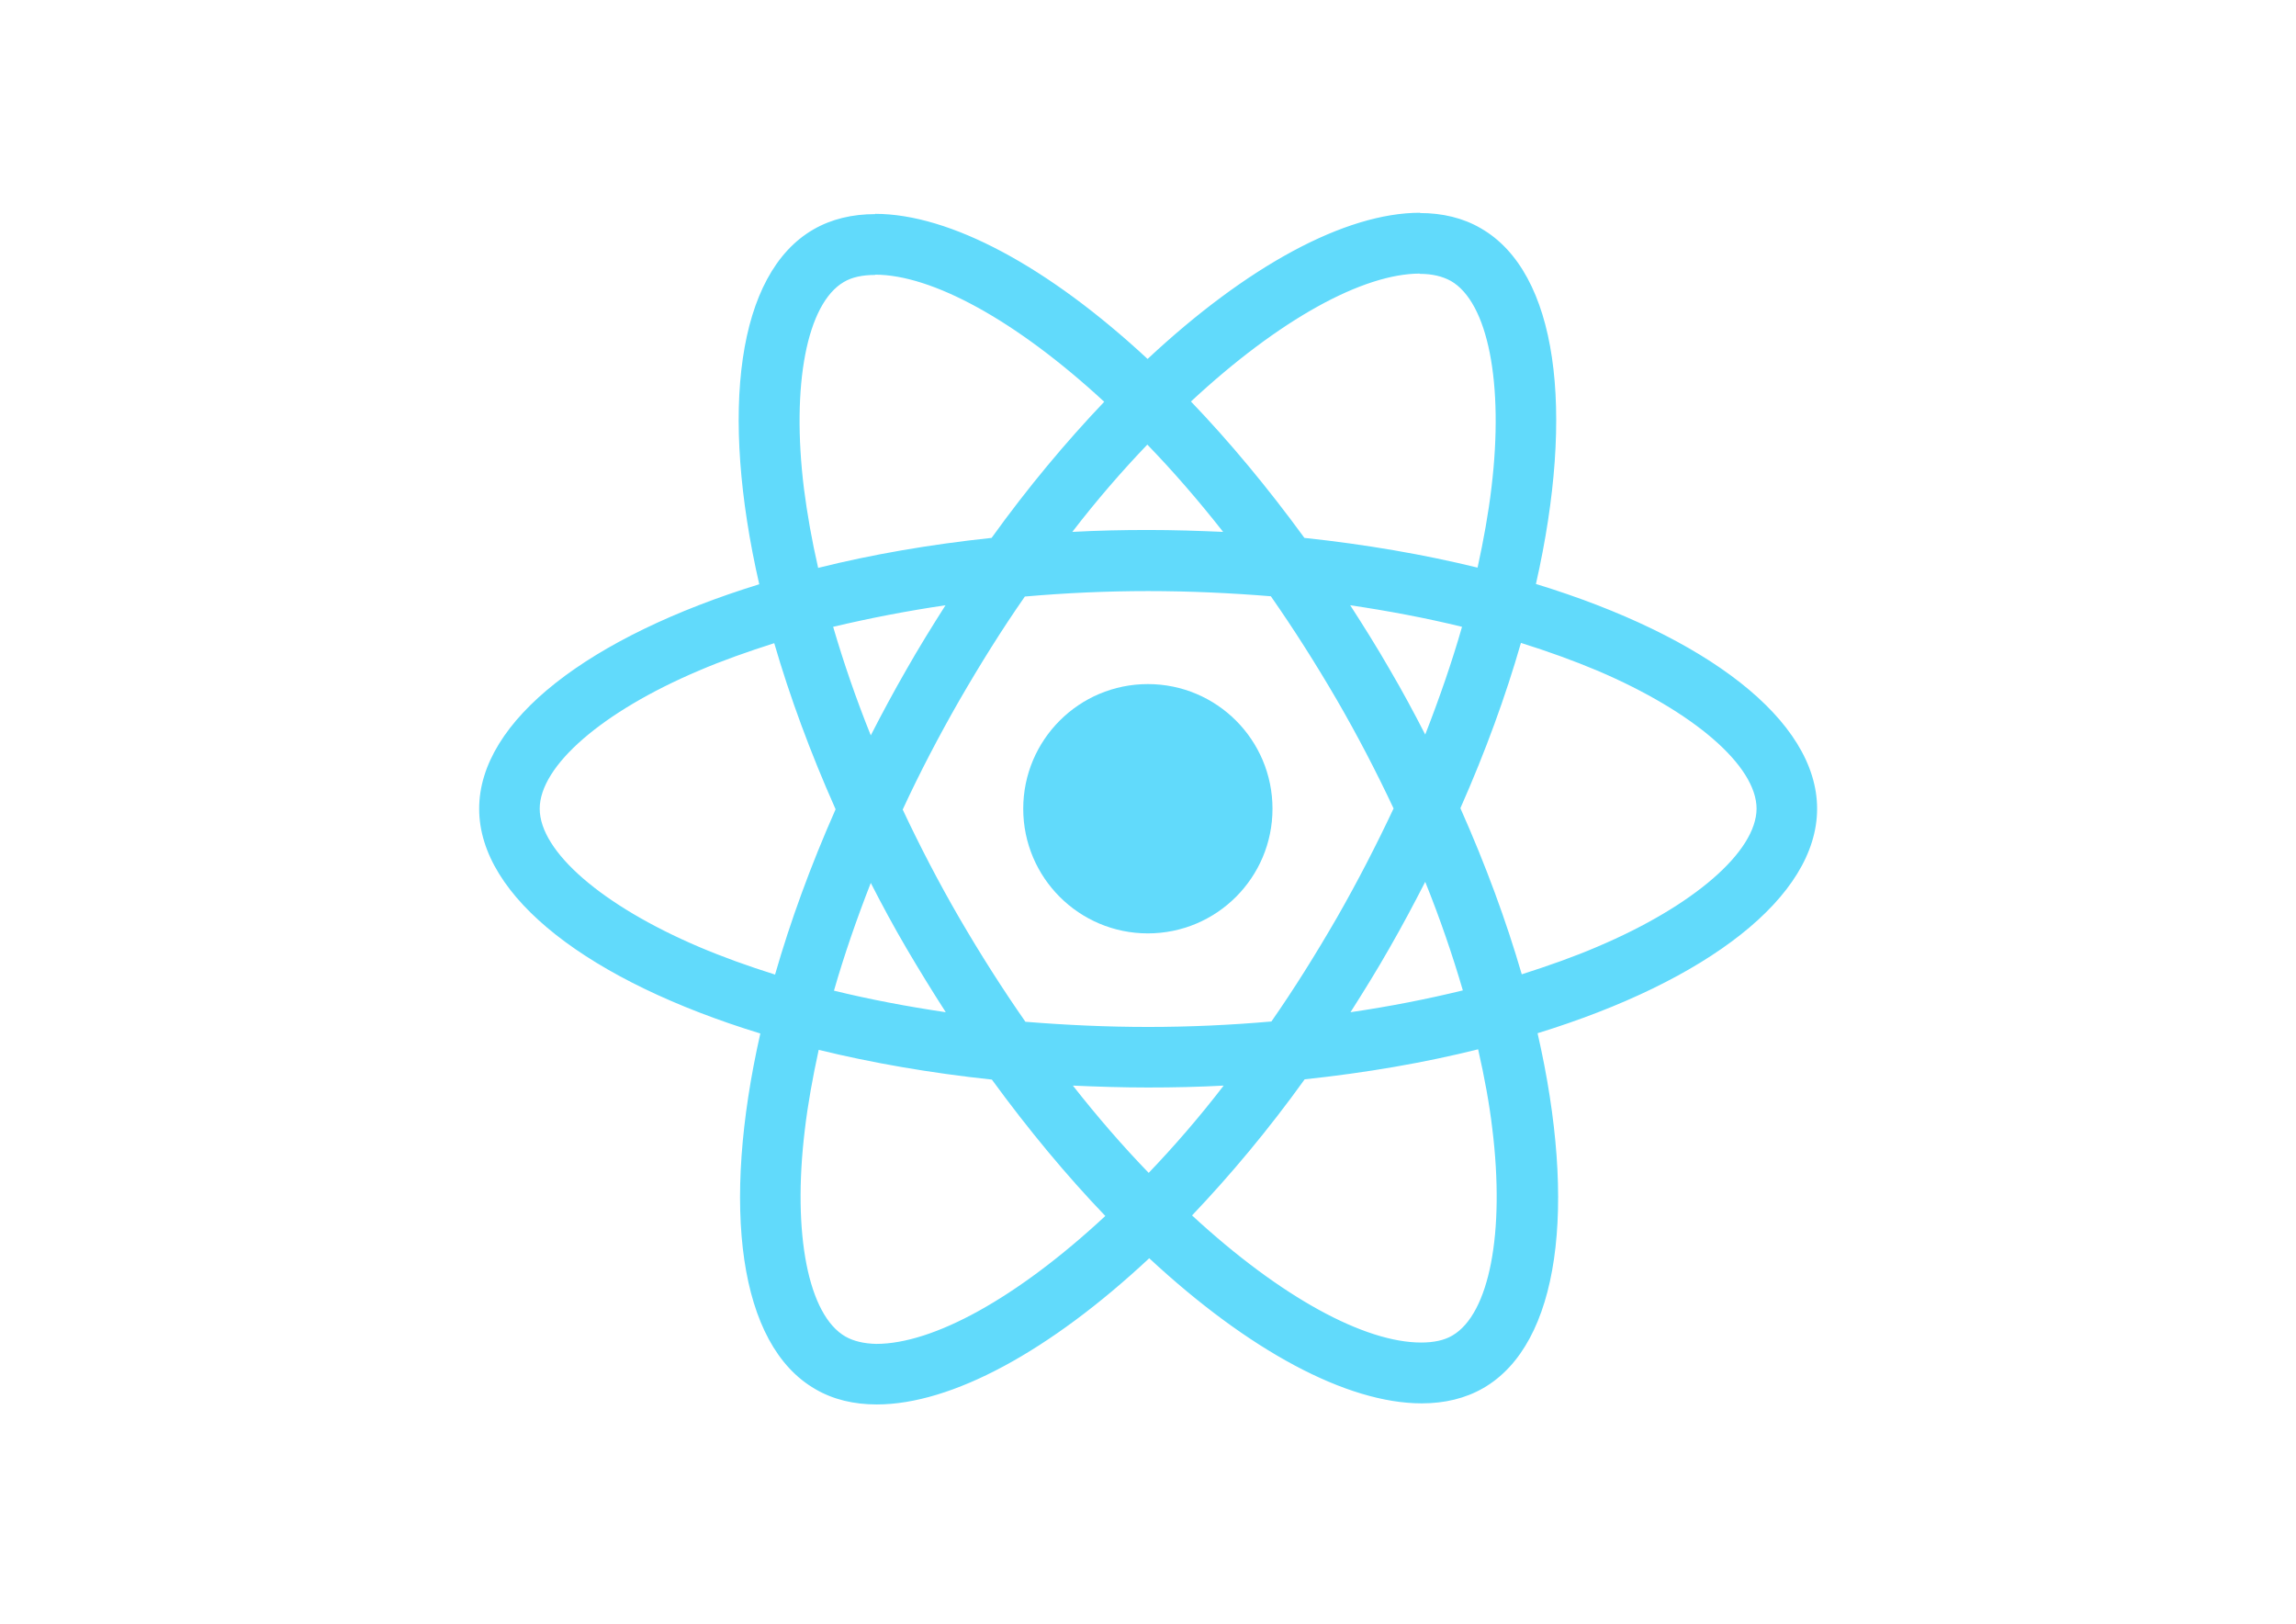
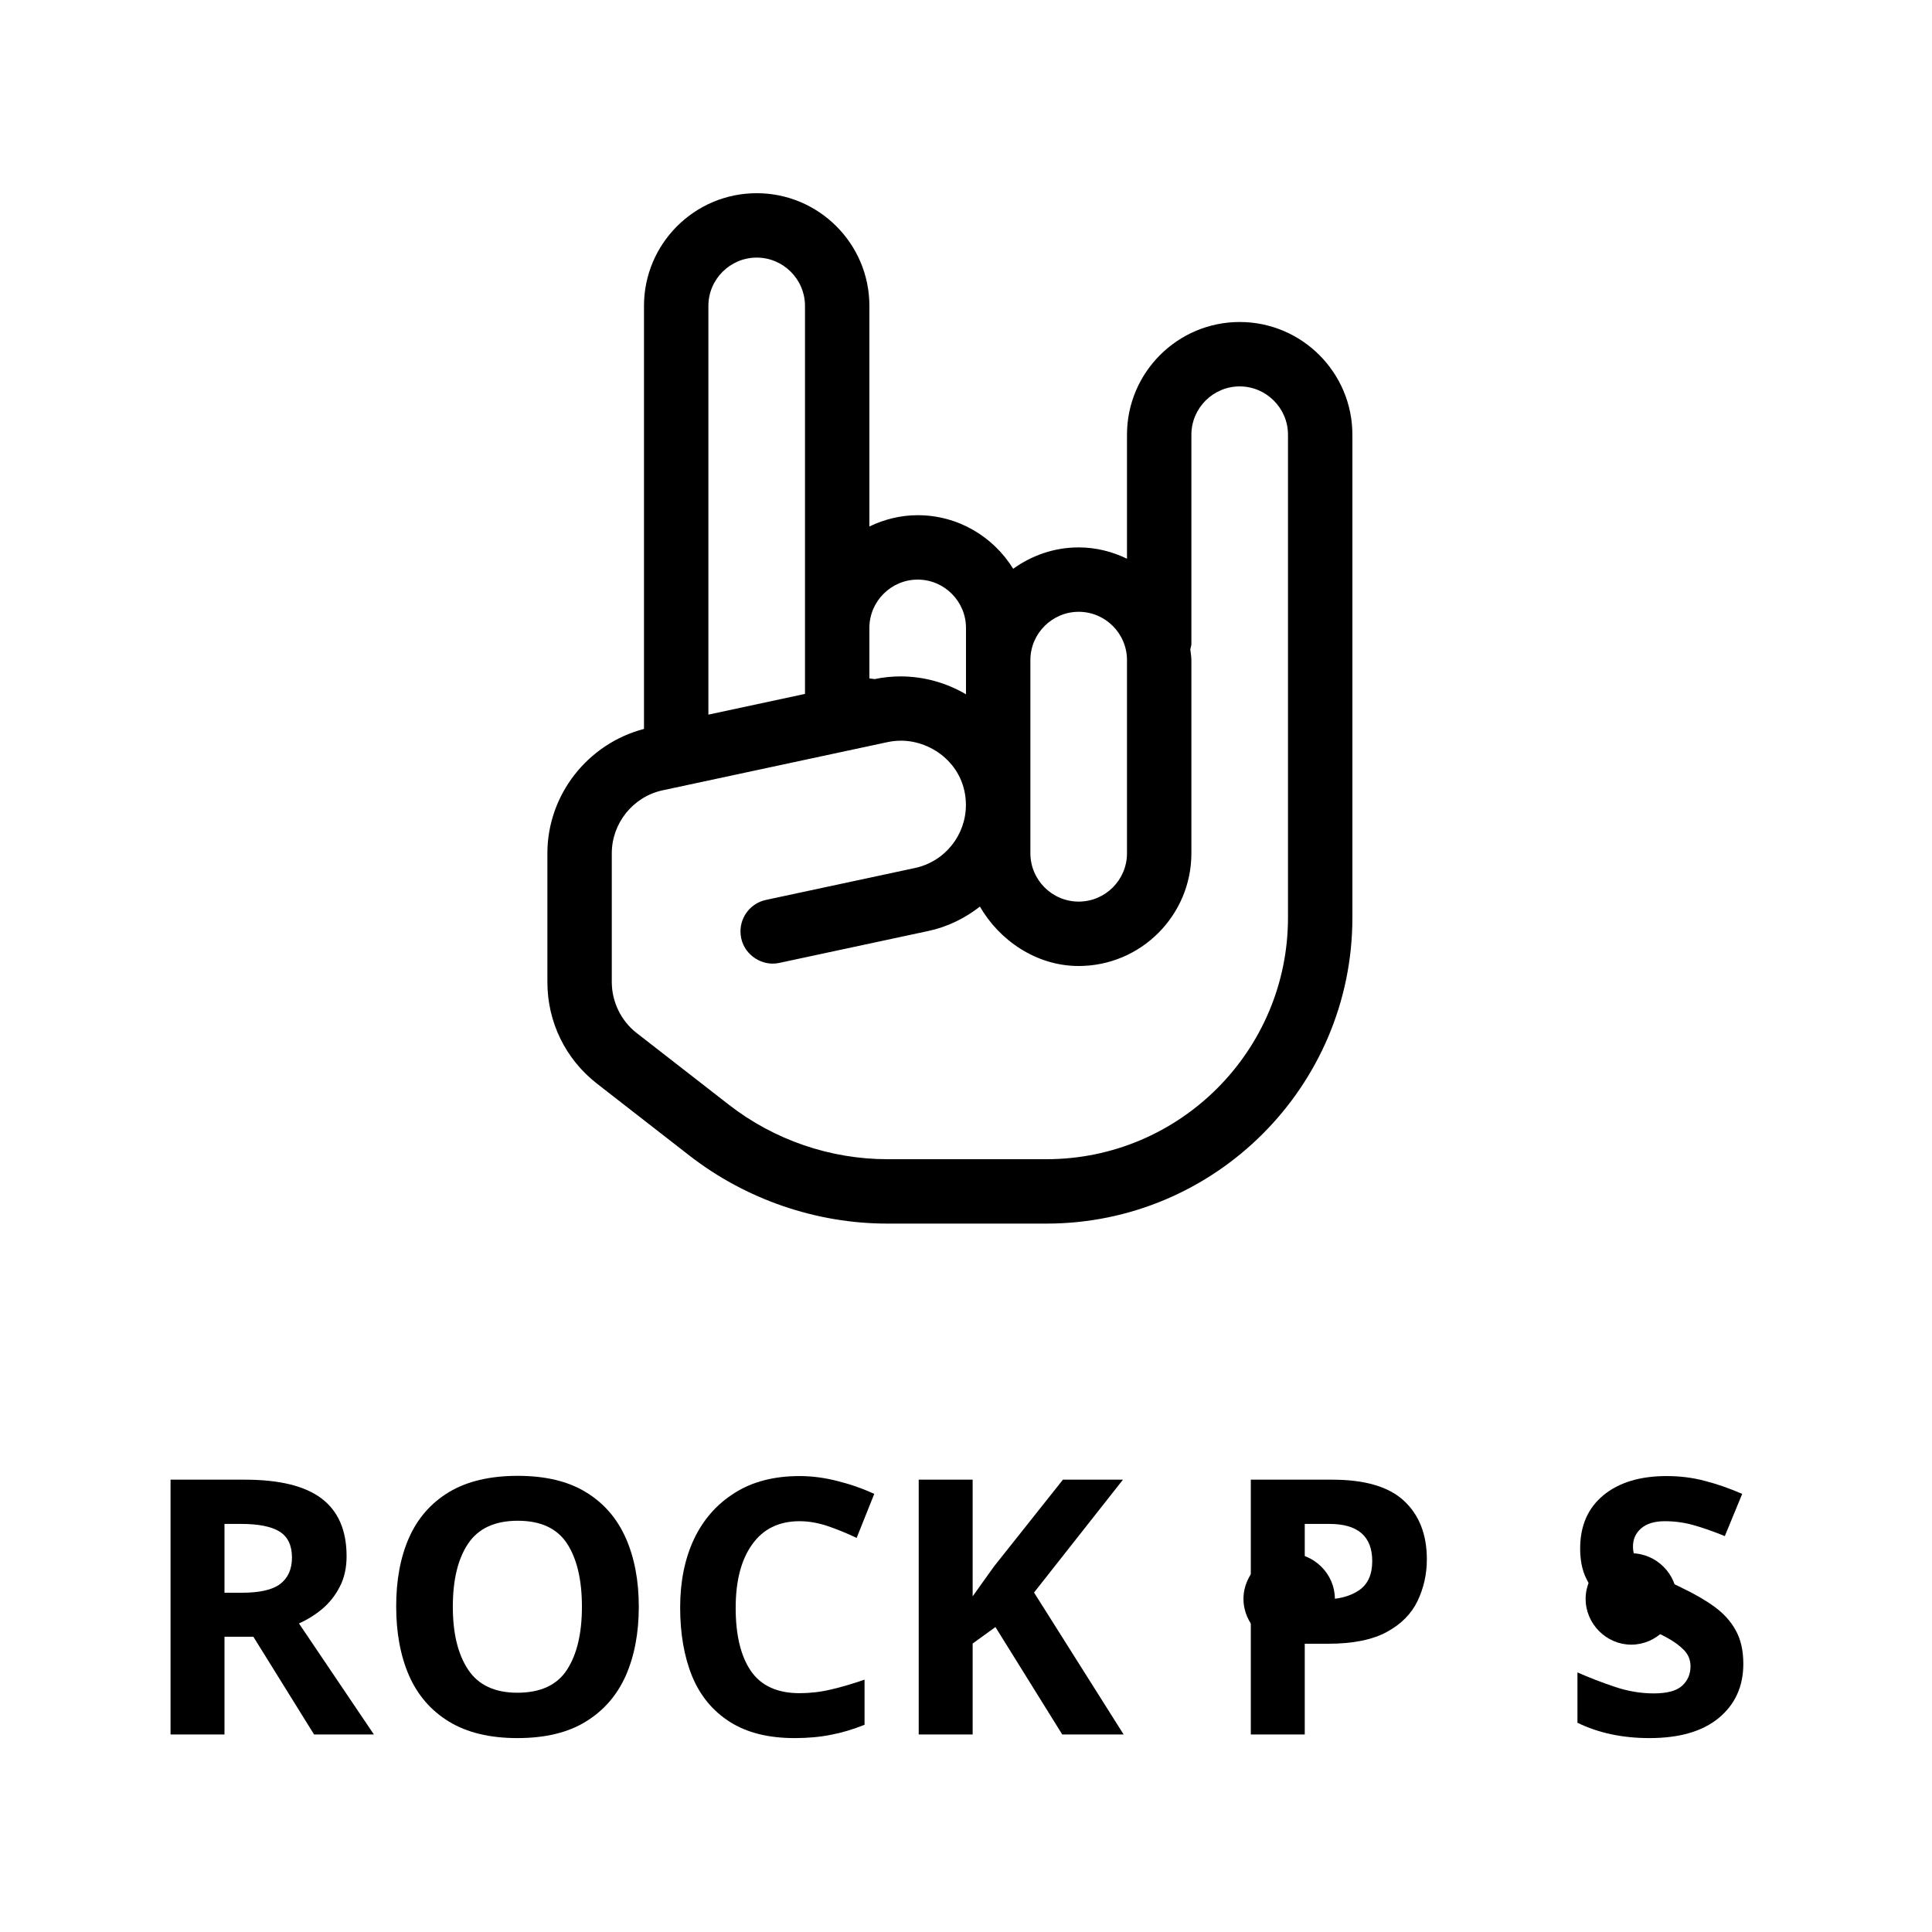
- <svg xmlns="http://www.w3.org/2000/svg" viewBox="0 0 841.9 595.3">
-   <g fill="#61DAFB">
-     <path d="M666.3 296.5c0-32.5-40.7-63.3-103.1-82.4 14.4-63.6 8-114.2-20.2-130.4-6.5-3.8-14.1-5.6-22.4-5.6v22.3c4.6 0 8.3.9 11.4 2.6 13.6 7.8 19.5 37.5 14.9 75.7-1.1 9.4-2.9 19.3-5.1 29.4-19.6-4.8-41-8.5-63.5-10.9-13.5-18.5-27.5-35.3-41.6-50 32.6-30.3 63.2-46.9 84-46.9V78c-27.5 0-63.5 19.6-99.9 53.6-36.4-33.8-72.4-53.2-99.9-53.2v22.3c20.7 0 51.4 16.5 84 46.6-14 14.7-28 31.4-41.3 49.9-22.6 2.4-44 6.1-63.6 11-2.3-10-4-19.7-5.2-29-4.7-38.2 1.1-67.9 14.6-75.8 3-1.8 6.9-2.6 11.5-2.6V78.5c-8.4 0-16 1.8-22.6 5.6-28.1 16.2-34.4 66.7-19.9 130.1-62.2 19.2-102.7 49.9-102.7 82.3 0 32.5 40.7 63.3 103.1 82.4-14.4 63.6-8 114.2 20.2 130.4 6.5 3.8 14.1 5.6 22.5 5.6 27.5 0 63.5-19.6 99.9-53.6 36.4 33.8 72.4 53.2 99.9 53.2 8.4 0 16-1.8 22.6-5.6 28.1-16.2 34.4-66.7 19.9-130.1 62-19.1 102.5-49.9 102.5-82.3zm-130.2-66.7c-3.7 12.9-8.3 26.2-13.5 39.5-4.1-8-8.4-16-13.1-24-4.6-8-9.5-15.8-14.4-23.4 14.2 2.1 27.9 4.7 41 7.9zm-45.8 106.5c-7.8 13.5-15.8 26.3-24.1 38.2-14.9 1.3-30 2-45.2 2-15.1 0-30.2-.7-45-1.9-8.3-11.9-16.4-24.6-24.2-38-7.6-13.1-14.5-26.4-20.8-39.8 6.2-13.4 13.2-26.8 20.7-39.9 7.8-13.5 15.8-26.3 24.1-38.2 14.9-1.3 30-2 45.2-2 15.1 0 30.2.7 45 1.9 8.3 11.9 16.4 24.6 24.2 38 7.6 13.1 14.5 26.4 20.8 39.8-6.3 13.4-13.2 26.8-20.7 39.9zm32.3-13c5.4 13.4 10 26.8 13.8 39.8-13.1 3.2-26.9 5.9-41.2 8 4.9-7.7 9.8-15.6 14.4-23.7 4.6-8 8.9-16.1 13-24.1zM421.2 430c-9.3-9.6-18.6-20.3-27.8-32 9 .4 18.2.7 27.5.7 9.4 0 18.7-.2 27.8-.7-9 11.7-18.3 22.4-27.5 32zm-74.4-58.9c-14.2-2.1-27.9-4.7-41-7.9 3.7-12.9 8.3-26.2 13.5-39.5 4.1 8 8.4 16 13.1 24 4.7 8 9.5 15.8 14.4 23.4zM420.7 163c9.3 9.6 18.6 20.3 27.8 32-9-.4-18.2-.7-27.5-.7-9.4 0-18.7.2-27.8.7 9-11.7 18.3-22.4 27.5-32zm-74 58.9c-4.9 7.7-9.8 15.6-14.4 23.7-4.6 8-8.9 16-13 24-5.4-13.4-10-26.8-13.8-39.8 13.1-3.1 26.9-5.8 41.2-7.9zm-90.5 125.2c-35.4-15.1-58.3-34.9-58.3-50.6 0-15.7 22.9-35.6 58.3-50.6 8.6-3.7 18-7 27.7-10.1 5.7 19.6 13.2 40 22.5 60.9-9.2 20.8-16.6 41.1-22.2 60.6-9.9-3.1-19.3-6.5-28-10.2zM310 490c-13.6-7.8-19.5-37.5-14.9-75.7 1.1-9.4 2.9-19.3 5.1-29.4 19.6 4.8 41 8.5 63.5 10.9 13.5 18.5 27.5 35.3 41.6 50-32.6 30.3-63.2 46.9-84 46.9-4.5-.1-8.3-1-11.3-2.7zm237.2-76.2c4.7 38.2-1.1 67.9-14.6 75.8-3 1.8-6.9 2.6-11.5 2.6-20.7 0-51.4-16.5-84-46.6 14-14.7 28-31.4 41.3-49.9 22.6-2.4 44-6.1 63.6-11 2.3 10.1 4.1 19.8 5.2 29.1zm38.5-66.7c-8.6 3.7-18 7-27.7 10.1-5.7-19.6-13.2-40-22.5-60.9 9.2-20.8 16.6-41.1 22.2-60.6 9.9 3.1 19.3 6.5 28.1 10.2 35.4 15.1 58.3 34.9 58.3 50.6-.1 15.7-23 35.6-58.4 50.6zM320.8 78.4z" />
-     <circle cx="420.9" cy="296.5" r="45.7" />
-     <path d="M520.5 78.1z" />
+ <svg xmlns="http://www.w3.org/2000/svg" width="100%" height="100%" viewBox="0 0 120 120" version="1.1">
+   <g transform="matrix(1,0,0,1,-1992,-435)">
+     <g id="Artboard3" transform="matrix(0.645161,0,0,0.625,728.129,185)">
+       <rect x="1959" y="400" width="186" height="192" style="fill:none;" />
+       <g transform="matrix(1,0,0,1,3.1,0)">
+         <g id="hand-horns-light.svg" transform="matrix(0.19375,0,0,0.2,2048.9,470.4)">
+           <g transform="matrix(1,0,0,1,-224,-256)">
+             <path d="M360,64C329.12,64 304,89.12 304,120L304,181.62C296.7,178.1 288.6,176 280,176C267.84,176 256.65,180.002 247.46,186.62C237.6,170.7 220.1,160 200,160C191.4,160 183.3,162.1 176,165.6L176,56C176,25.12 150.9,0 120,0C89.1,0 64,25.12 64,56L64,266.2C36.07,273.5 16,298.9 16,328L16,392C16,411.89 25,430.3 40.72,442.52L86.75,478.33C114.7,500 149.6,512 184.9,512L264,512C347.81,512 416,443.81 416,360L416,120C416,89.13 390.9,64 360,64ZM280,208C293.22,208 304,218.77 304,232L304,328C304,341.23 293.22,352 280,352C266.78,352 256,341.2 256,328L256,232C256,218.8 266.8,208 280,208ZM200,192C213.2,192 224,202.8 224,216L224,248.99C214.3,243.3 203.1,240.1 191.5,240.1C187.257,240.1 182.952,240.531 178.63,241.434L176,241.1L176,216C176,202.8 186.8,192 200,192ZM120,32C133.2,32 144,42.77 144,56L144,248.8L96,259.1L96,56C96,42.77 106.8,32 120,32ZM384,360C384,426.17 330.16,480 264,480L184.9,480C156.62,480 128.71,470.438 106.34,453.06L60.31,417.26C52.63,411.3 48,401.8 48,392L48,328C48,313 58.62,299.84 73.28,296.7L185.18,272.72C187.375,272.267 189.567,272.049 191.73,272.049C207.54,272.049 223.96,284.519 223.96,304.039C223.96,318.789 213.67,332.079 198.68,335.299L124.62,351.159C117.092,352.762 111.95,359.399 111.95,366.789C111.95,376.391 120.016,382.819 127.95,382.819C129.062,382.819 130.186,382.698 131.305,382.447L205.365,366.587C215.041,364.511 223.585,360.179 230.925,354.487C240.5,371.1 258.8,384 280,384C310.88,384 336,358.88 336,328L336,232C336,230.176 335.633,228.453 335.461,226.674C335.6,225.8 336,224.9 336,224L336,120C336,106.8 346.8,96 360,96C373.2,96 384,106.8 384,120L384,360Z" style="fill-rule:nonzero;" />
+           </g>
+         </g>
+         <g transform="matrix(1.39059,0,0,1.43544,-1402.18,-976.469)">
+           <text x="2424.45px" y="1079px" style="font-family:'IBMPlexSans-Bold', 'IBM Plex Sans', sans-serif;font-weight:700;font-size:24.701px;">R<tspan x="2440.85px " y="1079px ">O</tspan>CK</text>
+           <text x="2491.76px" y="1079px" style="font-family:'AppleSDGothicNeo-Bold', 'Apple SD Gothic Neo';font-weight:700;font-size:24.701px;">・</text>
+           <text x="2499.24px" y="1079px" style="font-family:'IBMPlexSans-Bold', 'IBM Plex Sans', sans-serif;font-weight:700;font-size:24.701px;">P</text>
+           <text x="2515.45px" y="1079px" style="font-family:'AppleSDGothicNeo-Bold', 'Apple SD Gothic Neo';font-weight:700;font-size:24.701px;">・</text>
+           <text x="2522.93px" y="1079px" style="font-family:'IBMPlexSans-Bold', 'IBM Plex Sans', sans-serif;font-weight:700;font-size:24.701px;">S</text>
+         </g>
+       </g>
+     </g>
  </g>
</svg>
